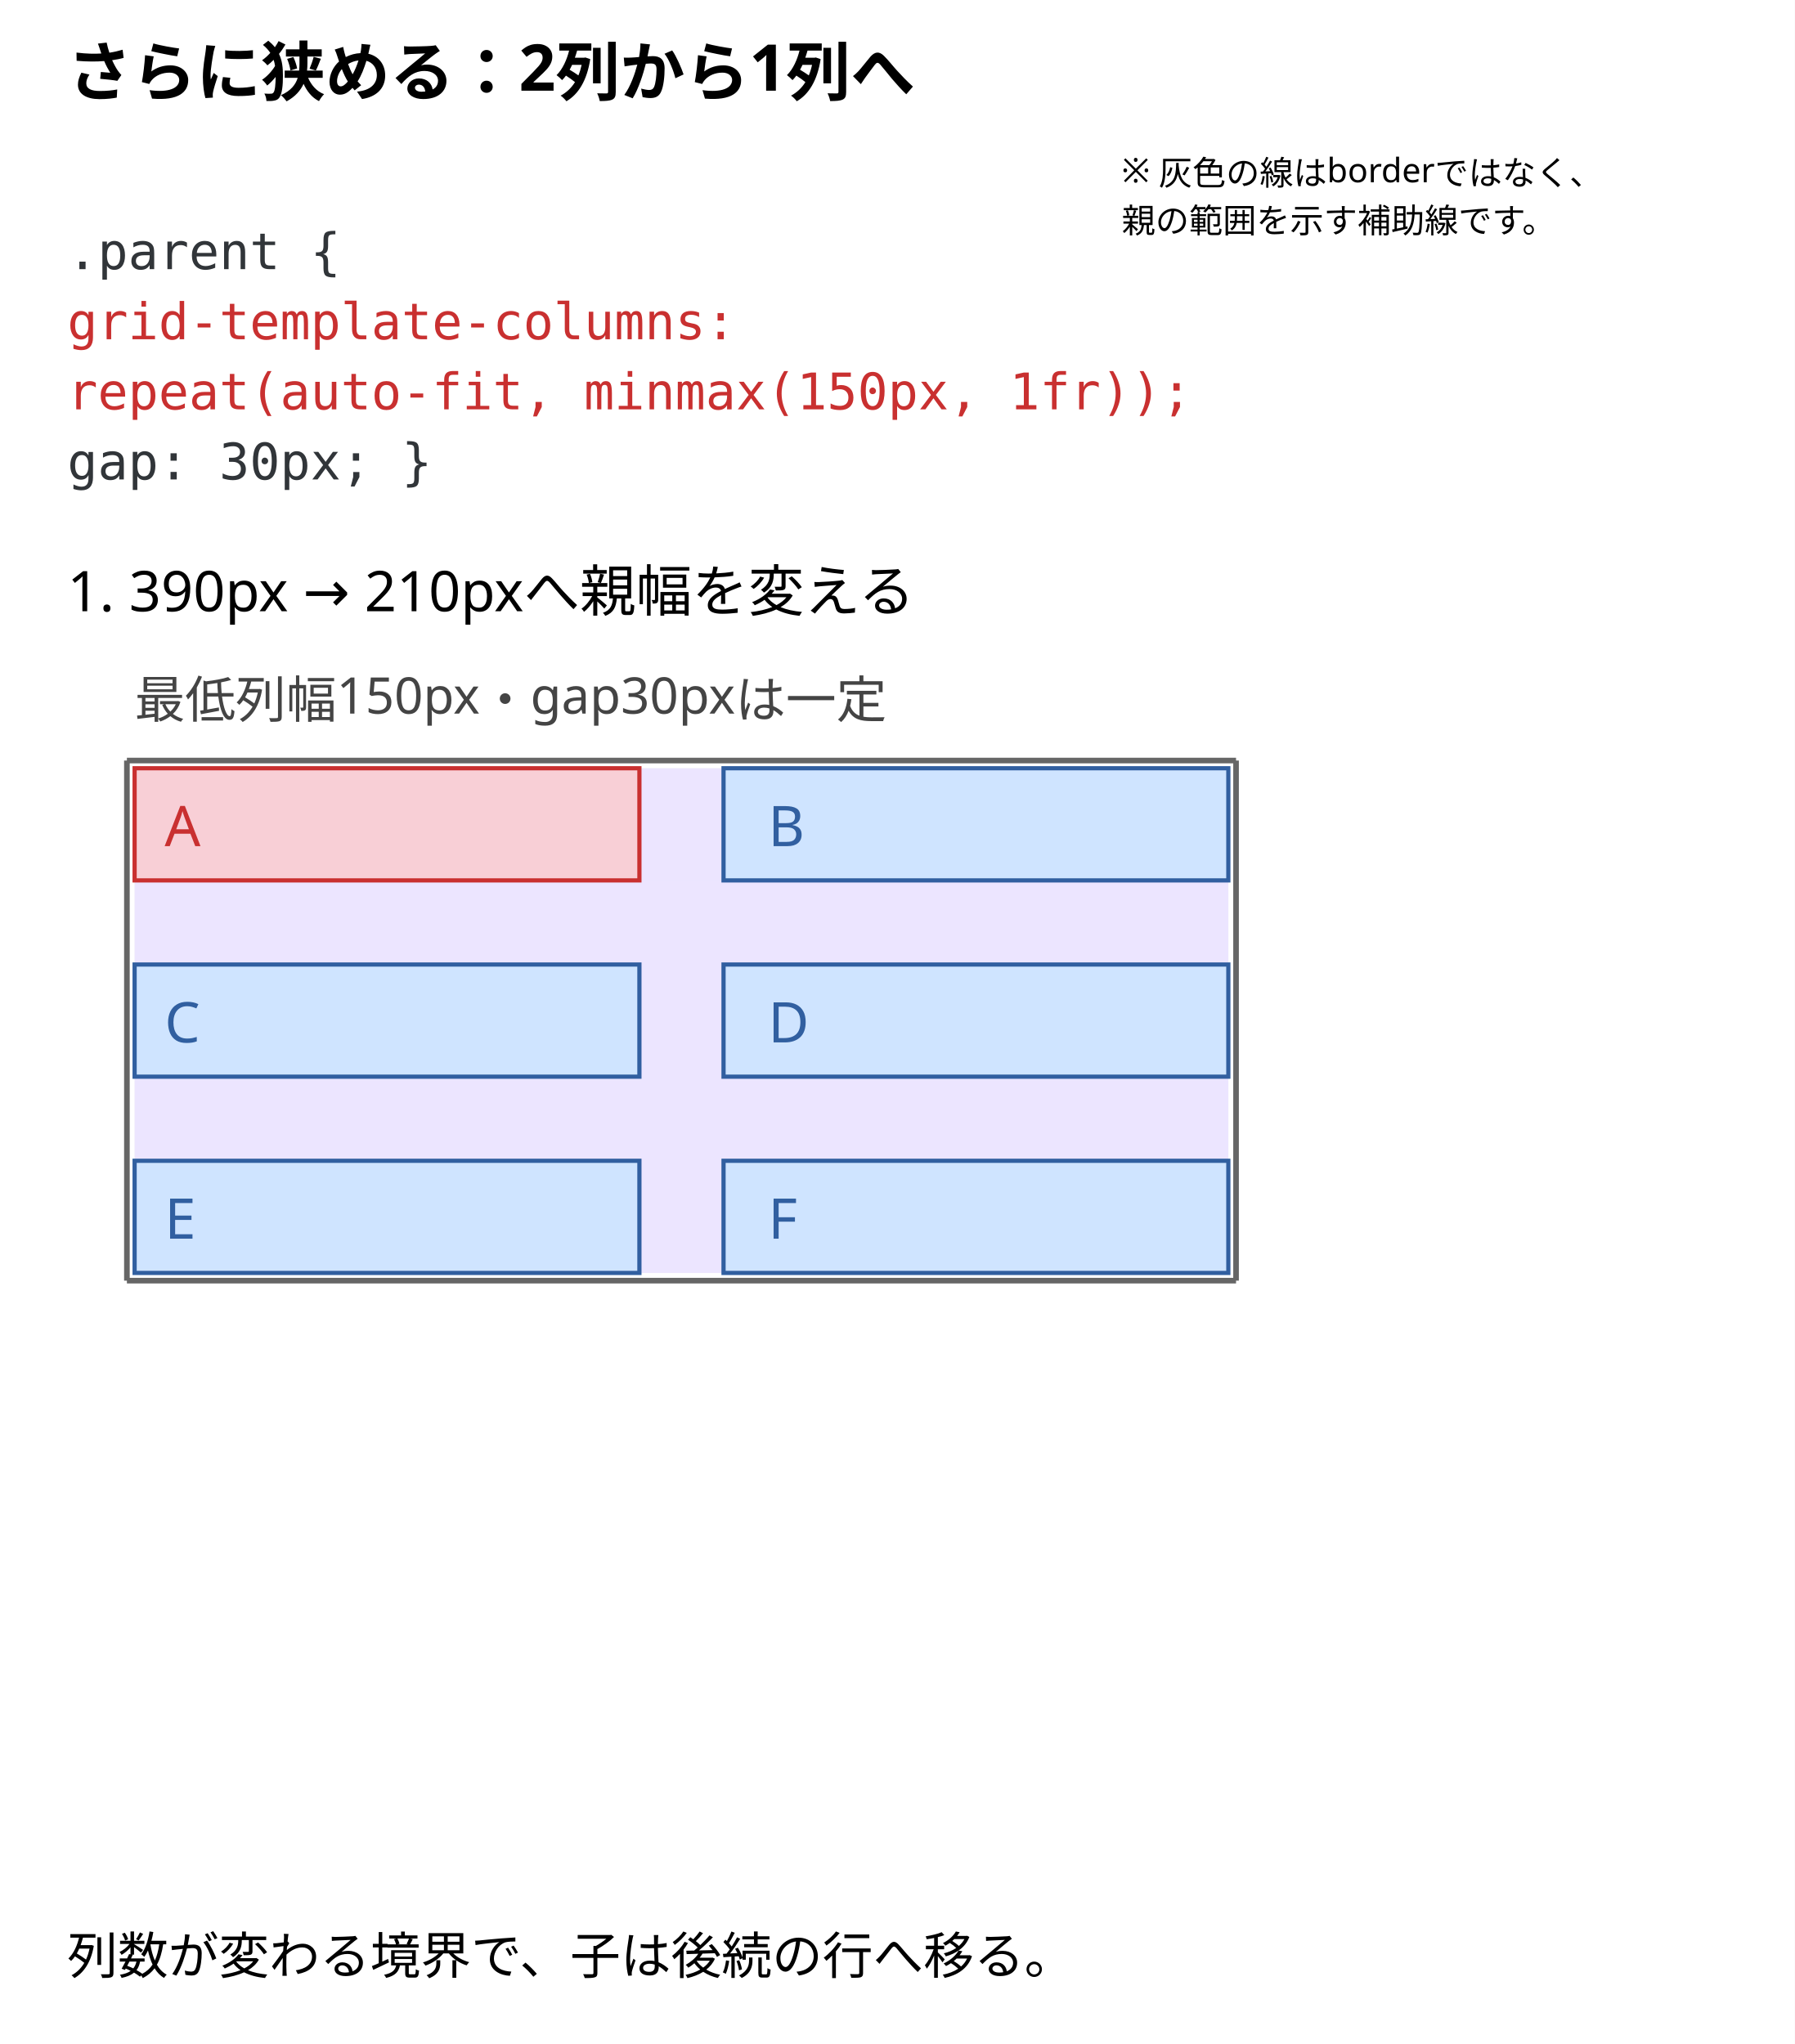
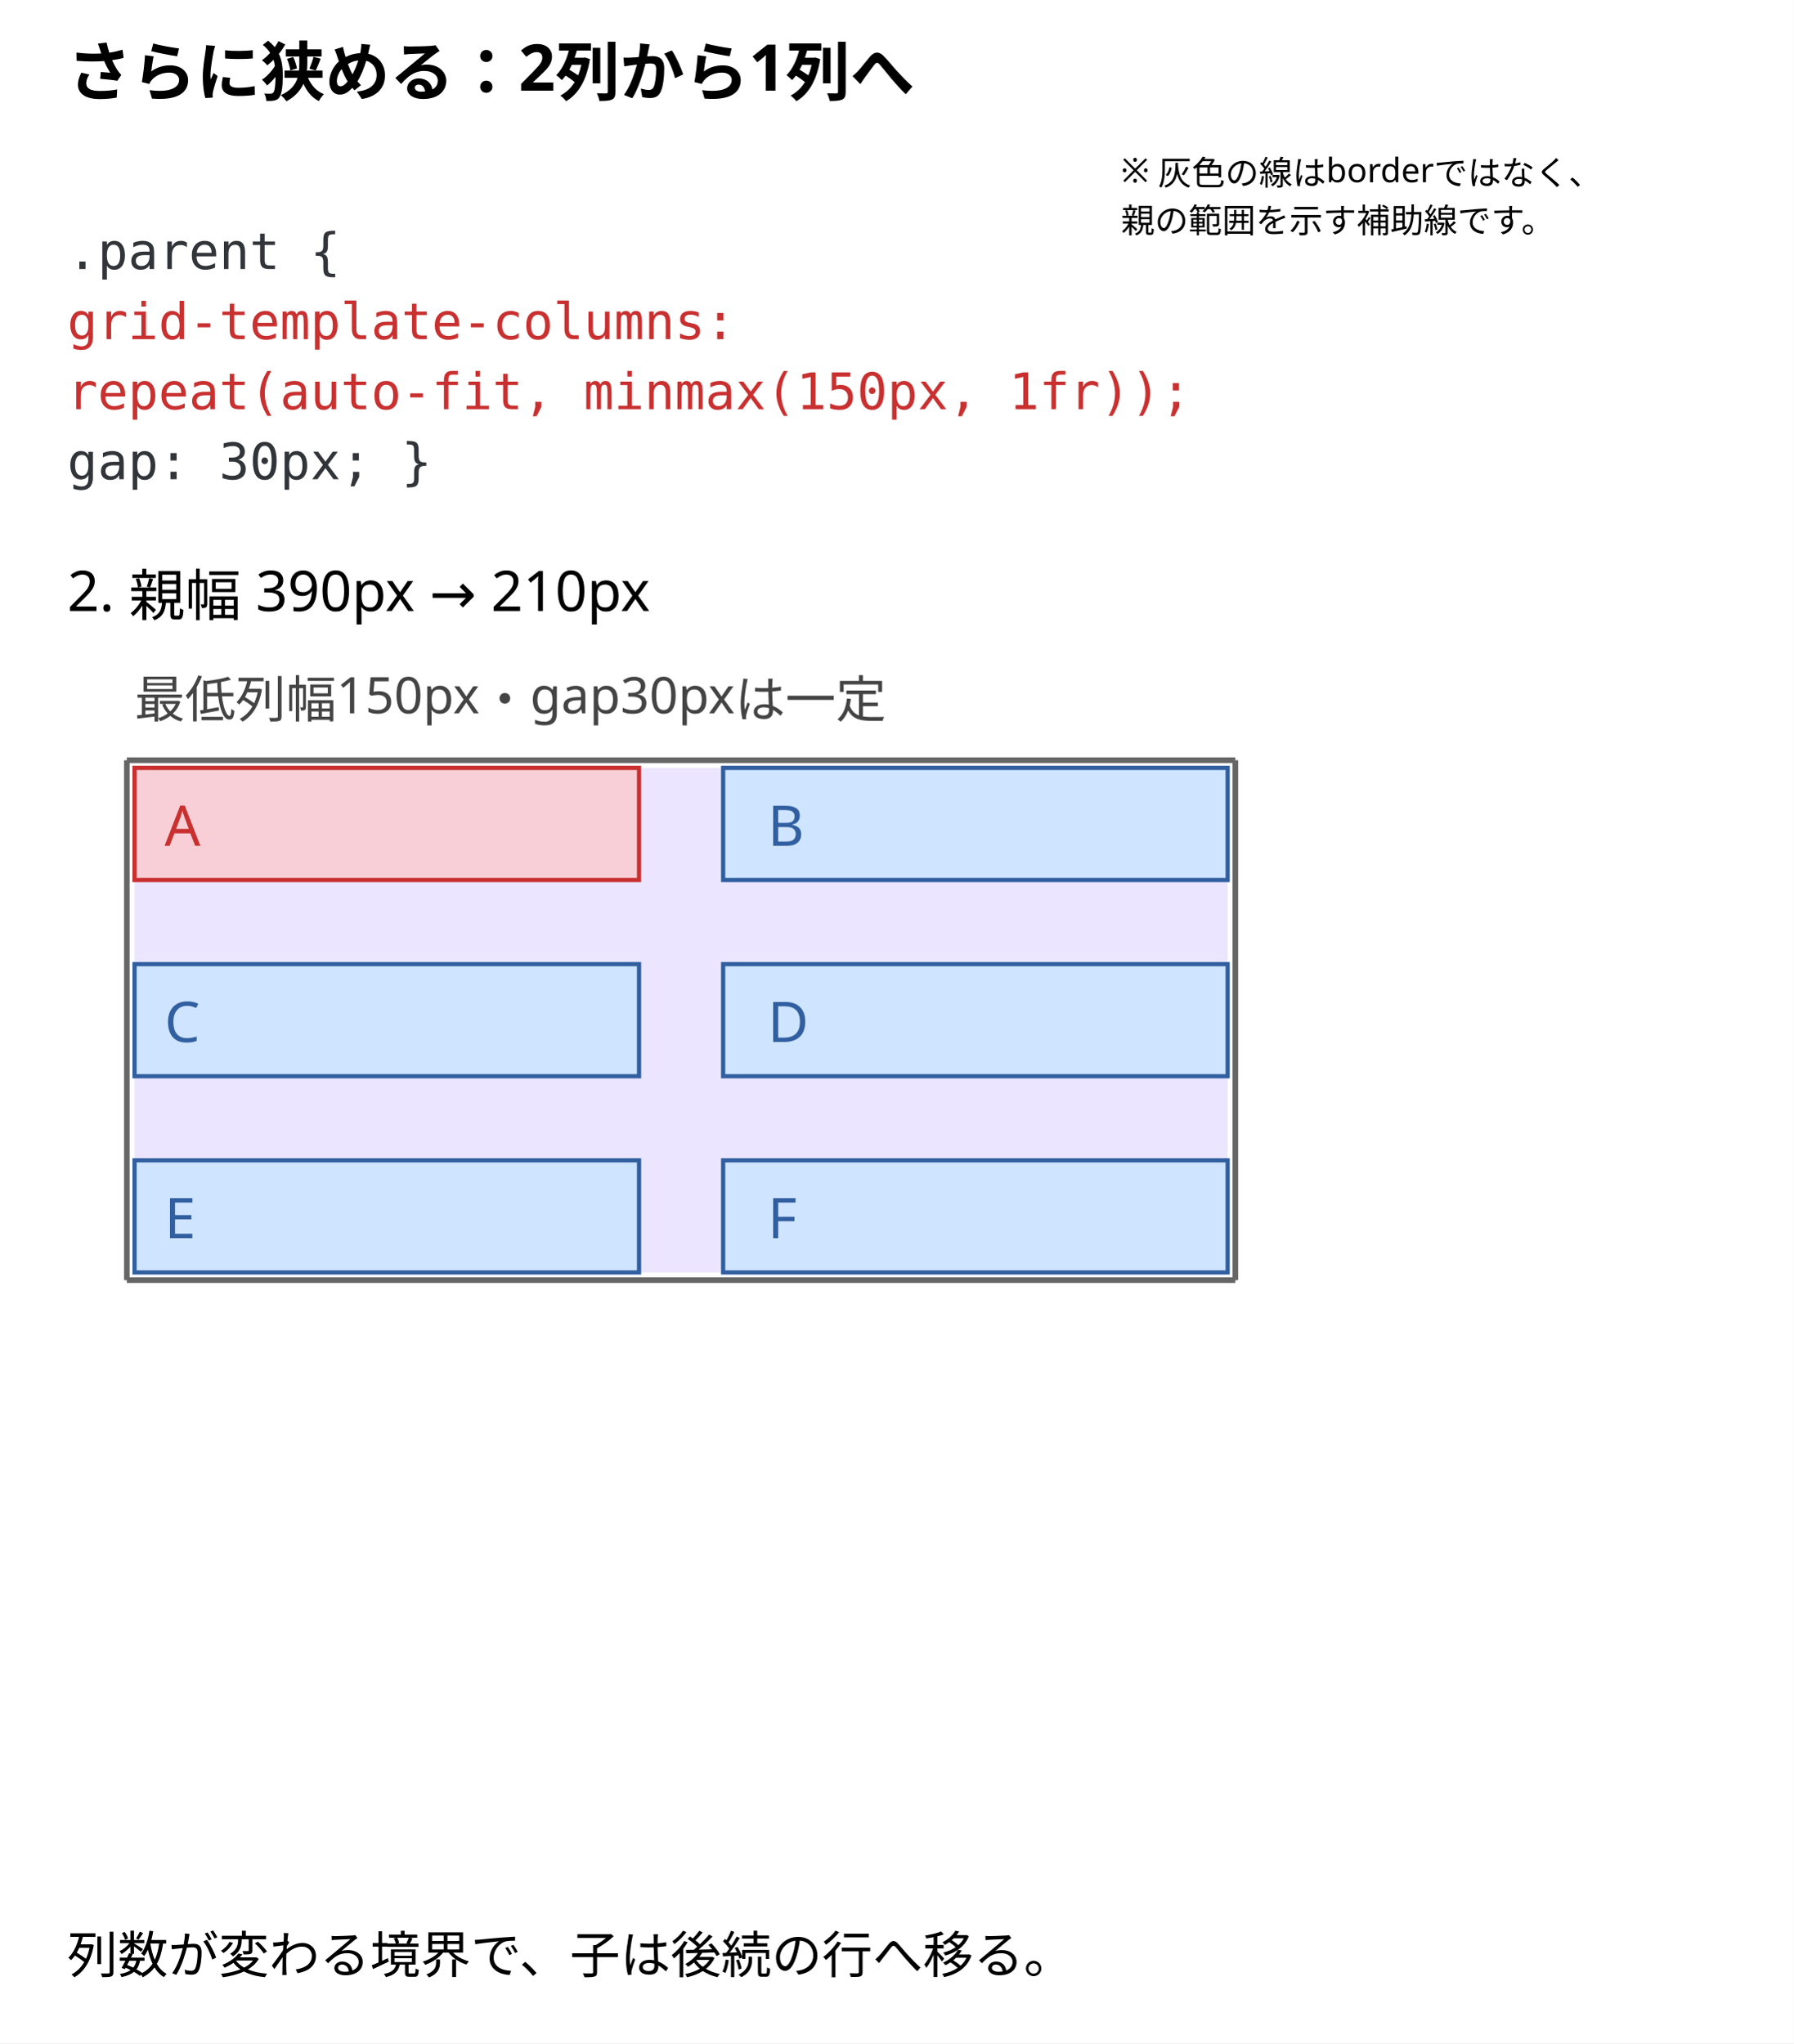
- <svg xmlns="http://www.w3.org/2000/svg" width="640" height="729.0" viewBox="0 0 640 729.0" role="img" aria-labelledby="title desc" style="max-width:100%;height:auto">
-   <style>text{font-family:Meiryo,"Yu Gothic",sans-serif;font-size:20px;font-weight:500;fill:#000000}.title{font-size:23px;font-weight:700;fill:#000000}.code{font-family:Consolas,Meiryo,monospace;font-size:18px;fill:#313539}.small{font-size:18px}.parent-label{fill:#444444}.column{fill:#007F99}.row{fill:#D66A00}.gap{fill:#7C3AED}.status{fill:#000000}.track{fill:none;stroke:#007F99;stroke-width:1.5}.edge{stroke:#666666;stroke-width:2;stroke-opacity:1;stroke-dasharray:none}.motion{display:inline}.still{display:none}@media(prefers-reduced-motion:reduce){.motion{display:none}.still{display:inline}}@media(prefers-reduced-motion:no-preference){.caption{animation:caption 20s linear infinite}}@keyframes caption{0%,1.25%{opacity:0}2.5%,49.999%{opacity:1}50%,51.25%{opacity:0}52.5%,100%{opacity:1}}.code .active-css{fill:#c93030}.gap-region{fill:#ECE5FF;stroke:none}.parent-note{font-size:12px;fill:#000000}</style>
+ <svg xmlns="http://www.w3.org/2000/svg" width="526.75" height="600" viewBox="0 0 640 729.0" role="img" aria-labelledby="title desc" style="max-width:100%;height:auto">
+   <style>text{font-family:Meiryo,"Yu Gothic",sans-serif;font-size:20px;font-weight:500;fill:#000000}.title{font-size:23px;font-weight:700;fill:#000000}.code{font-family:Consolas,Meiryo,monospace;font-size:18px;fill:#313539}.small{font-size:18px}.parent-label{fill:#444444}.column{fill:#007F99}.row{fill:#D66A00}.gap{fill:#7C3AED}.status{fill:#000000}.track{fill:none;stroke:#007F99;stroke-width:1.5}.edge{stroke:#666666;stroke-width:2;stroke-opacity:1;stroke-dasharray:none}.motion{display:inline}.still{display:none}@media(prefers-reduced-motion:reduce){.motion{display:none}.still{display:inline}}.code .active-css{fill:#c93030}.gap-region{fill:#ECE5FF;stroke:none}.parent-note{font-size:12px;fill:#000000}</style>
  <rect width="640" height="729.0" fill="#ffffff" />
  <text x="24" y="34" class="title">さらに狭める：2列から1列へ</text>
  <text x="24" y="96.0" class="code">.parent {</text>
  <text x="24" y="121.0" class="code">
    <tspan class="active-css">grid-template-columns:</tspan>
  </text>
  <text x="24" y="146.0" class="code">
    <tspan class="active-css">repeat(auto-fit, minmax(150px, 1fr));</tspan>
  </text>
  <text x="24" y="171.0" class="code">  gap: 30px; }</text>
  <g class="motion">
    <g class="caption">
-       <text x="24" y="218.0" class="status" opacity="1">1. 390px → 210pxへ親幅を変える<animate attributeName="opacity" values="1;0;1" keyTimes="0;0.5;1" calcMode="discrete" dur="20s" repeatCount="indefinite" />
-       </text>
-       <text x="24" y="218.0" class="status" opacity="0">2. 210px → 390pxへ親幅を戻す<animate attributeName="opacity" values="0;1;0" keyTimes="0;0.5;1" calcMode="discrete" dur="20s" repeatCount="indefinite" />
-       </text>
+       <text x="24" y="218.0" class="status caption-state caption-state-0" opacity="1">1. 親幅 390px</text>
+       <text x="24" y="218.0" class="status caption-state caption-state-1" opacity="0">2. 親幅 390px → 210px</text>
    </g>
    <text x="48" y="256.0" class="small parent-label">最低列幅150px・gap30pxは一定</text>
    <rect fill="#f5f5f5" x="48.0" y="274.0" width="390.0" height="180.0">
-       <animate attributeName="width" values="390.0;390.0;330.001;329.999;210.0;210.0;210.0;329.999;330.001;390.0;390.0" keyTimes="0.0;0.263;0.312;0.313;0.412;0.5;0.762;0.862;0.863;0.912;1.0" dur="20s" repeatCount="indefinite" />
-       <animate attributeName="height" values="180.0;180.0;180.0;390.0;390.0;390.0;390.0;390.0;180.0;180.0;180.0" keyTimes="0.0;0.263;0.312;0.313;0.412;0.5;0.762;0.862;0.863;0.912;1.0" dur="20s" repeatCount="indefinite" />
+       <animate attributeName="width" values="390.0;390.0;330.001;329.999;210.0;210.0" keyTimes="0;0.625;0.67;0.67;0.761;1" dur="22s" repeatCount="indefinite" />
+       <animate attributeName="height" values="180.0;180.0;180.0;390.0;390.0;390.0" keyTimes="0;0.625;0.67;0.67;0.761;1" dur="22s" repeatCount="indefinite" />
    </rect>
    <rect class="gap-region" fill="#ECE5FF" stroke="none" x="228.0" y="274.0" width="30.0" height="180.0">
-       <animate attributeName="x" values="228.0;228.0;198;222.34;220.941;220.941;220.941;222.34;198;228.0;228.0" keyTimes="0.0;0.263;0.312;0.313;0.412;0.5;0.762;0.862;0.863;0.912;1.0" dur="20s" repeatCount="indefinite" />
-       <animate attributeName="width" values="30.0;30.0;30.0;0.0;0.0;0.0;0.0;0.0;30.0;30.0;30.0" keyTimes="0.0;0.263;0.312;0.313;0.412;0.5;0.762;0.862;0.863;0.912;1.0" dur="20s" repeatCount="indefinite" />
-       <animate attributeName="height" values="180.0;180.0;180.0;0.0;0.0;0.0;0.0;0.0;180.0;180.0;180.0" keyTimes="0.0;0.263;0.312;0.313;0.412;0.5;0.762;0.862;0.863;0.912;1.0" dur="20s" repeatCount="indefinite" />
+       <animate attributeName="x" values="228.0;228.0;198;222.34;220.941;220.941" keyTimes="0;0.625;0.67;0.67;0.761;1" dur="22s" repeatCount="indefinite" />
+       <animate attributeName="width" values="30.0;30.0;30.0;0.0;0.0;0.0" keyTimes="0;0.625;0.67;0.67;0.761;1" dur="22s" repeatCount="indefinite" />
+       <animate attributeName="height" values="180.0;180.0;180.0;0.0;0.0;0.0" keyTimes="0;0.625;0.67;0.67;0.761;1" dur="22s" repeatCount="indefinite" />
    </rect>
    <rect class="gap-region" fill="#ECE5FF" stroke="none" x="48.0" y="314.0" width="390.0" height="30.0">
-       <animate attributeName="width" values="390.0;390.0;330.001;329.999;210.0;210.0;210.0;329.999;330.001;390.0;390.0" keyTimes="0.0;0.263;0.312;0.313;0.412;0.5;0.762;0.862;0.863;0.912;1.0" dur="20s" repeatCount="indefinite" />
+       <animate attributeName="width" values="390.0;390.0;330.001;329.999;210.0;210.0" keyTimes="0;0.625;0.67;0.67;0.761;1" dur="22s" repeatCount="indefinite" />
    </rect>
    <rect class="gap-region" fill="#ECE5FF" stroke="none" x="48.0" y="384.0" width="390.0" height="30.0">
-       <animate attributeName="width" values="390.0;390.0;330.001;329.999;210.0;210.0;210.0;329.999;330.001;390.0;390.0" keyTimes="0.0;0.263;0.312;0.313;0.412;0.5;0.762;0.862;0.863;0.912;1.0" dur="20s" repeatCount="indefinite" />
+       <animate attributeName="width" values="390.0;390.0;330.001;329.999;210.0;210.0" keyTimes="0;0.625;0.67;0.67;0.761;1" dur="22s" repeatCount="indefinite" />
    </rect>
    <rect class="gap-region" fill="#ECE5FF" stroke="none" x="48.0" y="454.0" width="0.0" height="0.0">
-       <animate attributeName="width" values="0.0;0.0;0.0;329.999;210.0;210.0;210.0;329.999;0.0;0.0;0.0" keyTimes="0.0;0.263;0.312;0.313;0.412;0.5;0.762;0.862;0.863;0.912;1.0" dur="20s" repeatCount="indefinite" />
-       <animate attributeName="height" values="0.0;0.0;0.0;30.0;30.0;30.0;30.0;30.0;0.0;0.0;0.0" keyTimes="0.0;0.263;0.312;0.313;0.412;0.5;0.762;0.862;0.863;0.912;1.0" dur="20s" repeatCount="indefinite" />
+       <animate attributeName="width" values="0.0;0.0;0.0;329.999;210.0;210.0" keyTimes="0;0.625;0.67;0.67;0.761;1" dur="22s" repeatCount="indefinite" />
+       <animate attributeName="height" values="0.0;0.0;0.0;30.0;30.0;30.0" keyTimes="0;0.625;0.67;0.67;0.761;1" dur="22s" repeatCount="indefinite" />
    </rect>
    <rect class="gap-region" fill="#ECE5FF" stroke="none" x="48.0" y="527.333" width="0.0" height="0.0">
-       <animate attributeName="width" values="0.0;0.0;0.0;329.999;210.0;210.0;210.0;329.999;0.0;0.0;0.0" keyTimes="0.0;0.263;0.312;0.313;0.412;0.5;0.762;0.862;0.863;0.912;1.0" dur="20s" repeatCount="indefinite" />
-       <animate attributeName="height" values="0.0;0.0;0.0;30.0;30.0;30.0;30.0;30.0;0.0;0.0;0.0" keyTimes="0.0;0.263;0.312;0.313;0.412;0.5;0.762;0.862;0.863;0.912;1.0" dur="20s" repeatCount="indefinite" />
+       <animate attributeName="width" values="0.0;0.0;0.0;329.999;210.0;210.0" keyTimes="0;0.625;0.67;0.67;0.761;1" dur="22s" repeatCount="indefinite" />
+       <animate attributeName="height" values="0.0;0.0;0.0;30.0;30.0;30.0" keyTimes="0;0.625;0.67;0.67;0.761;1" dur="22s" repeatCount="indefinite" />
    </rect>
    <rect class="gap-region" fill="#ECE5FF" stroke="none" x="48.0" y="600.667" width="0.0" height="0.0">
-       <animate attributeName="width" values="0.0;0.0;0.0;329.999;210.0;210.0;210.0;329.999;0.0;0.0;0.0" keyTimes="0.0;0.263;0.312;0.313;0.412;0.5;0.762;0.862;0.863;0.912;1.0" dur="20s" repeatCount="indefinite" />
-       <animate attributeName="height" values="0.0;0.0;0.0;30.0;30.0;30.0;30.0;30.0;0.0;0.0;0.0" keyTimes="0.0;0.263;0.312;0.313;0.412;0.5;0.762;0.862;0.863;0.912;1.0" dur="20s" repeatCount="indefinite" />
+       <animate attributeName="width" values="0.0;0.0;0.0;329.999;210.0;210.0" keyTimes="0;0.625;0.67;0.67;0.761;1" dur="22s" repeatCount="indefinite" />
+       <animate attributeName="height" values="0.0;0.0;0.0;30.0;30.0;30.0" keyTimes="0;0.625;0.67;0.67;0.761;1" dur="22s" repeatCount="indefinite" />
    </rect>
    <rect data-child="A" fill="#f8cfd6" stroke="#c93030" stroke-width="1.5" x="48.0" y="274.0" width="180.0" height="40">
-       <animate attributeName="width" values="180.0;180.0;150;329.999;210.0;210.0;210.0;329.999;150;180.0;180.0" keyTimes="0.0;0.263;0.312;0.313;0.412;0.5;0.762;0.862;0.863;0.912;1.0" dur="20s" repeatCount="indefinite" />
+       <animate attributeName="width" values="180.0;180.0;150;329.999;210.0;210.0" keyTimes="0;0.625;0.67;0.67;0.761;1" dur="22s" repeatCount="indefinite" />
    </rect>
    <text style="fill:#c93030" x="58.714" y="301.778">A</text>
    <rect data-child="B" fill="#cfe4ff" stroke="#315fa0" stroke-width="1.5" x="258.0" y="274.0" width="180.0" height="40">
-       <animate attributeName="x" values="258.0;258.0;228;48.0;48.0;48.0;48.0;48.0;228;258.0;258.0" keyTimes="0.0;0.263;0.312;0.313;0.412;0.5;0.762;0.862;0.863;0.912;1.0" dur="20s" repeatCount="indefinite" />
-       <animate attributeName="y" values="274.0;274.0;274.0;344.0;344.0;344.0;344.0;344.0;274.0;274.0;274.0" keyTimes="0.0;0.263;0.312;0.313;0.412;0.5;0.762;0.862;0.863;0.912;1.0" dur="20s" repeatCount="indefinite" />
-       <animate attributeName="width" values="180.0;180.0;150;329.999;210.0;210.0;210.0;329.999;150;180.0;180.0" keyTimes="0.0;0.263;0.312;0.313;0.412;0.5;0.762;0.862;0.863;0.912;1.0" dur="20s" repeatCount="indefinite" />
+       <animate attributeName="x" values="258.0;258.0;228;48.0;48.0;48.0" keyTimes="0;0.625;0.67;0.67;0.761;1" dur="22s" repeatCount="indefinite" />
+       <animate attributeName="y" values="274.0;274.0;274.0;344.0;344.0;344.0" keyTimes="0;0.625;0.67;0.67;0.761;1" dur="22s" repeatCount="indefinite" />
+       <animate attributeName="width" values="180.0;180.0;150;329.999;210.0;210.0" keyTimes="0;0.625;0.67;0.67;0.761;1" dur="22s" repeatCount="indefinite" />
    </rect>
    <text style="fill:#315fa0" x="268.714" y="301.778">
-       <animate attributeName="x" values="268.714;268.714;238.417;58.377;58.294;58.294;58.294;58.377;238.417;268.714;268.714" keyTimes="0.0;0.263;0.312;0.313;0.412;0.5;0.762;0.862;0.863;0.912;1.0" dur="20s" repeatCount="indefinite" />
-       <animate attributeName="y" values="301.778;301.778;301.778;371.778;371.778;371.778;371.778;371.778;301.778;301.778;301.778" keyTimes="0.0;0.263;0.312;0.313;0.412;0.5;0.762;0.862;0.863;0.912;1.0" dur="20s" repeatCount="indefinite" />B</text>
+       <animate attributeName="x" values="268.714;268.714;238.417;58.377;58.294;58.294" keyTimes="0;0.625;0.67;0.67;0.761;1" dur="22s" repeatCount="indefinite" />
+       <animate attributeName="y" values="301.778;301.778;301.778;371.778;371.778;371.778" keyTimes="0;0.625;0.67;0.67;0.761;1" dur="22s" repeatCount="indefinite" />B</text>
    <rect data-child="C" fill="#cfe4ff" stroke="#315fa0" stroke-width="1.5" x="48.0" y="344.0" width="180.0" height="40">
-       <animate attributeName="y" values="344.0;344.0;344.0;414.0;414.0;414.0;414.0;414.0;344.0;344.0;344.0" keyTimes="0.0;0.263;0.312;0.313;0.412;0.5;0.762;0.862;0.863;0.912;1.0" dur="20s" repeatCount="indefinite" />
-       <animate attributeName="width" values="180.0;180.0;150;329.999;210.0;210.0;210.0;329.999;150;180.0;180.0" keyTimes="0.0;0.263;0.312;0.313;0.412;0.5;0.762;0.862;0.863;0.912;1.0" dur="20s" repeatCount="indefinite" />
+       <animate attributeName="y" values="344.0;344.0;344.0;414.0;414.0;414.0" keyTimes="0;0.625;0.67;0.67;0.761;1" dur="22s" repeatCount="indefinite" />
+       <animate attributeName="width" values="180.0;180.0;150;329.999;210.0;210.0" keyTimes="0;0.625;0.67;0.67;0.761;1" dur="22s" repeatCount="indefinite" />
    </rect>
    <text style="fill:#315fa0" x="58.714" y="371.778">
-       <animate attributeName="y" values="371.778;371.778;371.778;441.778;441.778;441.778;441.778;441.778;371.778;371.778;371.778" keyTimes="0.0;0.263;0.312;0.313;0.412;0.5;0.762;0.862;0.863;0.912;1.0" dur="20s" repeatCount="indefinite" />C</text>
+       <animate attributeName="y" values="371.778;371.778;371.778;441.778;441.778;441.778" keyTimes="0;0.625;0.67;0.67;0.761;1" dur="22s" repeatCount="indefinite" />C</text>
    <rect data-child="D" fill="#cfe4ff" stroke="#315fa0" stroke-width="1.5" x="258.0" y="344.0" width="180.0" height="40">
-       <animate attributeName="x" values="258.0;258.0;228;48.0;48.0;48.0;48.0;48.0;228;258.0;258.0" keyTimes="0.0;0.263;0.312;0.313;0.412;0.5;0.762;0.862;0.863;0.912;1.0" dur="20s" repeatCount="indefinite" />
-       <animate attributeName="y" values="344.0;344.0;344.0;484.0;484.0;484.0;484.0;484.0;344.0;344.0;344.0" keyTimes="0.0;0.263;0.312;0.313;0.412;0.5;0.762;0.862;0.863;0.912;1.0" dur="20s" repeatCount="indefinite" />
-       <animate attributeName="width" values="180.0;180.0;150;329.999;210.0;210.0;210.0;329.999;150;180.0;180.0" keyTimes="0.0;0.263;0.312;0.313;0.412;0.5;0.762;0.862;0.863;0.912;1.0" dur="20s" repeatCount="indefinite" />
+       <animate attributeName="x" values="258.0;258.0;228;48.0;48.0;48.0" keyTimes="0;0.625;0.67;0.67;0.761;1" dur="22s" repeatCount="indefinite" />
+       <animate attributeName="y" values="344.0;344.0;344.0;484.0;484.0;484.0" keyTimes="0;0.625;0.67;0.67;0.761;1" dur="22s" repeatCount="indefinite" />
+       <animate attributeName="width" values="180.0;180.0;150;329.999;210.0;210.0" keyTimes="0;0.625;0.67;0.67;0.761;1" dur="22s" repeatCount="indefinite" />
    </rect>
    <text style="fill:#315fa0" x="268.714" y="371.778">
-       <animate attributeName="x" values="268.714;268.714;238.417;58.377;58.294;58.294;58.294;58.377;238.417;268.714;268.714" keyTimes="0.0;0.263;0.312;0.313;0.412;0.5;0.762;0.862;0.863;0.912;1.0" dur="20s" repeatCount="indefinite" />
-       <animate attributeName="y" values="371.778;371.778;371.778;511.778;511.778;511.778;511.778;511.778;371.778;371.778;371.778" keyTimes="0.0;0.263;0.312;0.313;0.412;0.5;0.762;0.862;0.863;0.912;1.0" dur="20s" repeatCount="indefinite" />D</text>
+       <animate attributeName="x" values="268.714;268.714;238.417;58.377;58.294;58.294" keyTimes="0;0.625;0.67;0.67;0.761;1" dur="22s" repeatCount="indefinite" />
+       <animate attributeName="y" values="371.778;371.778;371.778;511.778;511.778;511.778" keyTimes="0;0.625;0.67;0.67;0.761;1" dur="22s" repeatCount="indefinite" />D</text>
    <rect data-child="E" fill="#cfe4ff" stroke="#315fa0" stroke-width="1.5" x="48.0" y="414.0" width="180.0" height="40">
-       <animate attributeName="y" values="414.0;414.0;414.0;554.0;554.0;554.0;554.0;554.0;414.0;414.0;414.0" keyTimes="0.0;0.263;0.312;0.313;0.412;0.5;0.762;0.862;0.863;0.912;1.0" dur="20s" repeatCount="indefinite" />
-       <animate attributeName="width" values="180.0;180.0;150;329.999;210.0;210.0;210.0;329.999;150;180.0;180.0" keyTimes="0.0;0.263;0.312;0.313;0.412;0.5;0.762;0.862;0.863;0.912;1.0" dur="20s" repeatCount="indefinite" />
+       <animate attributeName="y" values="414.0;414.0;414.0;554.0;554.0;554.0" keyTimes="0;0.625;0.67;0.67;0.761;1" dur="22s" repeatCount="indefinite" />
+       <animate attributeName="width" values="180.0;180.0;150;329.999;210.0;210.0" keyTimes="0;0.625;0.67;0.67;0.761;1" dur="22s" repeatCount="indefinite" />
    </rect>
    <text style="fill:#315fa0" x="58.714" y="441.778">
-       <animate attributeName="y" values="441.778;441.778;441.778;581.778;581.778;581.778;581.778;581.778;441.778;441.778;441.778" keyTimes="0.0;0.263;0.312;0.313;0.412;0.5;0.762;0.862;0.863;0.912;1.0" dur="20s" repeatCount="indefinite" />E</text>
+       <animate attributeName="y" values="441.778;441.778;441.778;581.778;581.778;581.778" keyTimes="0;0.625;0.67;0.67;0.761;1" dur="22s" repeatCount="indefinite" />E</text>
    <rect data-child="F" fill="#cfe4ff" stroke="#315fa0" stroke-width="1.5" x="258.0" y="414.0" width="180.0" height="40">
-       <animate attributeName="x" values="258.0;258.0;228;48.0;48.0;48.0;48.0;48.0;228;258.0;258.0" keyTimes="0.0;0.263;0.312;0.313;0.412;0.5;0.762;0.862;0.863;0.912;1.0" dur="20s" repeatCount="indefinite" />
-       <animate attributeName="y" values="414.0;414.0;414.0;624.0;624.0;624.0;624.0;624.0;414.0;414.0;414.0" keyTimes="0.0;0.263;0.312;0.313;0.412;0.5;0.762;0.862;0.863;0.912;1.0" dur="20s" repeatCount="indefinite" />
-       <animate attributeName="width" values="180.0;180.0;150;329.999;210.0;210.0;210.0;329.999;150;180.0;180.0" keyTimes="0.0;0.263;0.312;0.313;0.412;0.5;0.762;0.862;0.863;0.912;1.0" dur="20s" repeatCount="indefinite" />
+       <animate attributeName="x" values="258.0;258.0;228;48.0;48.0;48.0" keyTimes="0;0.625;0.67;0.67;0.761;1" dur="22s" repeatCount="indefinite" />
+       <animate attributeName="y" values="414.0;414.0;414.0;624.0;624.0;624.0" keyTimes="0;0.625;0.67;0.67;0.761;1" dur="22s" repeatCount="indefinite" />
+       <animate attributeName="width" values="180.0;180.0;150;329.999;210.0;210.0" keyTimes="0;0.625;0.67;0.67;0.761;1" dur="22s" repeatCount="indefinite" />
    </rect>
    <text style="fill:#315fa0" x="268.714" y="441.778">
-       <animate attributeName="x" values="268.714;268.714;238.417;58.377;58.294;58.294;58.294;58.377;238.417;268.714;268.714" keyTimes="0.0;0.263;0.312;0.313;0.412;0.5;0.762;0.862;0.863;0.912;1.0" dur="20s" repeatCount="indefinite" />
-       <animate attributeName="y" values="441.778;441.778;441.778;651.778;651.778;651.778;651.778;651.778;441.778;441.778;441.778" keyTimes="0.0;0.263;0.312;0.313;0.412;0.5;0.762;0.862;0.863;0.912;1.0" dur="20s" repeatCount="indefinite" />F</text>
+       <animate attributeName="x" values="268.714;268.714;238.417;58.377;58.294;58.294" keyTimes="0;0.625;0.67;0.67;0.761;1" dur="22s" repeatCount="indefinite" />
+       <animate attributeName="y" values="441.778;441.778;441.778;651.778;651.778;651.778" keyTimes="0;0.625;0.67;0.67;0.761;1" dur="22s" repeatCount="indefinite" />F</text>
    <line class="edge" x1="45.25" y1="271.25" x2="440.75" y2="271.25" data-parent-boundary="true" data-outline-offset="2.75" data-outline-gap="1">
-       <animate attributeName="x2" values="440.75;440.75;380.751;380.749;260.75;260.75;260.75;380.749;380.751;440.75;440.75" keyTimes="0.0;0.263;0.312;0.313;0.412;0.5;0.762;0.862;0.863;0.912;1.0" dur="20s" repeatCount="indefinite" />
+       <animate attributeName="x2" values="440.75;440.75;380.751;380.749;260.75;260.75" keyTimes="0;0.625;0.67;0.67;0.761;1" dur="22s" repeatCount="indefinite" />
    </line>
    <line class="edge" x1="45.25" y1="271.25" x2="45.25" y2="456.75" data-parent-boundary="true" data-outline-offset="2.75" data-outline-gap="1">
-       <animate attributeName="y2" values="456.75;456.75;456.75;666.75;666.75;666.75;666.75;666.75;456.75;456.75;456.75" keyTimes="0.0;0.263;0.312;0.313;0.412;0.5;0.762;0.862;0.863;0.912;1.0" dur="20s" repeatCount="indefinite" />
+       <animate attributeName="y2" values="456.75;456.75;456.75;666.75;666.75;666.75" keyTimes="0;0.625;0.67;0.67;0.761;1" dur="22s" repeatCount="indefinite" />
    </line>
    <line class="edge" x1="440.75" y1="271.25" x2="440.75" y2="456.75" data-parent-boundary="true" data-outline-offset="2.75" data-outline-gap="1">
-       <animate attributeName="x1" values="440.75;440.75;380.751;380.749;260.75;260.75;260.75;380.749;380.751;440.75;440.75" keyTimes="0.0;0.263;0.312;0.313;0.412;0.5;0.762;0.862;0.863;0.912;1.0" dur="20s" repeatCount="indefinite" />
-       <animate attributeName="x2" values="440.75;440.75;380.751;380.749;260.75;260.75;260.75;380.749;380.751;440.75;440.75" keyTimes="0.0;0.263;0.312;0.313;0.412;0.5;0.762;0.862;0.863;0.912;1.0" dur="20s" repeatCount="indefinite" />
-       <animate attributeName="y2" values="456.75;456.75;456.75;666.75;666.75;666.75;666.75;666.75;456.75;456.75;456.75" keyTimes="0.0;0.263;0.312;0.313;0.412;0.5;0.762;0.862;0.863;0.912;1.0" dur="20s" repeatCount="indefinite" />
+       <animate attributeName="x1" values="440.75;440.75;380.751;380.749;260.75;260.75" keyTimes="0;0.625;0.67;0.67;0.761;1" dur="22s" repeatCount="indefinite" />
+       <animate attributeName="x2" values="440.75;440.75;380.751;380.749;260.75;260.75" keyTimes="0;0.625;0.67;0.67;0.761;1" dur="22s" repeatCount="indefinite" />
+       <animate attributeName="y2" values="456.75;456.75;456.75;666.75;666.75;666.75" keyTimes="0;0.625;0.67;0.67;0.761;1" dur="22s" repeatCount="indefinite" />
    </line>
    <line class="edge" x1="45.25" y1="456.75" x2="440.75" y2="456.75" data-parent-boundary="true" data-outline-offset="2.75" data-outline-gap="1">
-       <animate attributeName="y1" values="456.75;456.75;456.75;666.75;666.75;666.75;666.75;666.75;456.75;456.75;456.75" keyTimes="0.0;0.263;0.312;0.313;0.412;0.5;0.762;0.862;0.863;0.912;1.0" dur="20s" repeatCount="indefinite" />
-       <animate attributeName="x2" values="440.75;440.75;380.751;380.749;260.75;260.75;260.75;380.749;380.751;440.75;440.75" keyTimes="0.0;0.263;0.312;0.313;0.412;0.5;0.762;0.862;0.863;0.912;1.0" dur="20s" repeatCount="indefinite" />
-       <animate attributeName="y2" values="456.75;456.75;456.75;666.75;666.75;666.75;666.75;666.75;456.75;456.75;456.75" keyTimes="0.0;0.263;0.312;0.313;0.412;0.5;0.762;0.862;0.863;0.912;1.0" dur="20s" repeatCount="indefinite" />
+       <animate attributeName="y1" values="456.75;456.75;456.75;666.75;666.75;666.75" keyTimes="0;0.625;0.67;0.67;0.761;1" dur="22s" repeatCount="indefinite" />
+       <animate attributeName="x2" values="440.75;440.75;380.751;380.749;260.75;260.75" keyTimes="0;0.625;0.67;0.67;0.761;1" dur="22s" repeatCount="indefinite" />
+       <animate attributeName="y2" values="456.75;456.75;456.75;666.75;666.75;666.75" keyTimes="0;0.625;0.67;0.67;0.761;1" dur="22s" repeatCount="indefinite" />
    </line>
  </g>
  <g class="still">
    <text x="24" y="218.0" class="">変更後：1列（動きを減らした表示）</text>
    <text x="48" y="256.0" class="small parent-label">親幅210px・各列210px</text>
    <rect x="48.0" y="274.0" width="210.0" height="390.0" fill="#f5f5f5" />
    <rect class="gap-region" fill="#ECE5FF" stroke="none" x="48.0" y="314.0" width="210.0" height="30.0" />
    <rect class="gap-region" fill="#ECE5FF" stroke="none" x="48.0" y="384.0" width="210.0" height="30.0" />
    <rect class="gap-region" fill="#ECE5FF" stroke="none" x="48.0" y="454.0" width="210.0" height="30.0" />
    <rect class="gap-region" fill="#ECE5FF" stroke="none" x="48.0" y="524.0" width="210.0" height="30.0" />
    <rect class="gap-region" fill="#ECE5FF" stroke="none" x="48.0" y="594.0" width="210.0" height="30.0" />
    <rect x="48.0" y="274.0" width="210.0" height="40.0" fill="#f8cfd6" stroke="#c93030" stroke-width="1.5" />
    <text x="58.294" y="301.778" class="">A</text>
    <rect x="48.0" y="344.0" width="210.0" height="40.0" fill="#cfe4ff" stroke="#315fa0" stroke-width="1.5" />
    <text x="58.294" y="371.778" class="">B</text>
    <rect x="48.0" y="414.0" width="210.0" height="40.0" fill="#cfe4ff" stroke="#315fa0" stroke-width="1.5" />
    <text x="58.294" y="441.778" class="">C</text>
    <rect x="48.0" y="484.0" width="210.0" height="40.0" fill="#cfe4ff" stroke="#315fa0" stroke-width="1.5" />
    <text x="58.294" y="511.778" class="">D</text>
    <rect x="48.0" y="554.0" width="210.0" height="40.0" fill="#cfe4ff" stroke="#315fa0" stroke-width="1.5" />
    <text x="58.294" y="581.778" class="">E</text>
    <rect x="48.0" y="624.0" width="210.0" height="40.0" fill="#cfe4ff" stroke="#315fa0" stroke-width="1.5" />
    <text x="58.294" y="651.778" class="">F</text>
    <rect x="45.25" y="271.25" width="215.5" height="395.5" fill="none" class="edge" data-parent-boundary="true" data-outline-offset="2.75" data-outline-gap="1" />
  </g>
  <text x="24" y="704.0" class="small">列数が変わる境界で、子は後続の行へ移る。</text>
  <g class="parent-note-block" data-layout-shift="24">
    <text x="400" y="65" class="parent-note">※ 灰色の線はborderではなく、</text>
    <text x="400" y="83" class="parent-note">親の範囲を示す補助線です。</text>
  </g>
+   <style id="caption-timing">.caption .caption-state{opacity:0}.caption .caption-state-1{opacity:1}@media(prefers-reduced-motion:no-preference){.caption .caption-state-0{animation:caption-state-0 22s linear infinite both}@keyframes caption-state-0{0%,40.909%{opacity:1}45.455%,100%{opacity:0}100%{opacity:1}}.caption .caption-state-1{animation:caption-state-1 22s linear infinite both}@keyframes caption-state-1{0%,46.591%{opacity:0}51.136%,95.455%{opacity:1}100%{opacity:0}}}</style>
</svg>
